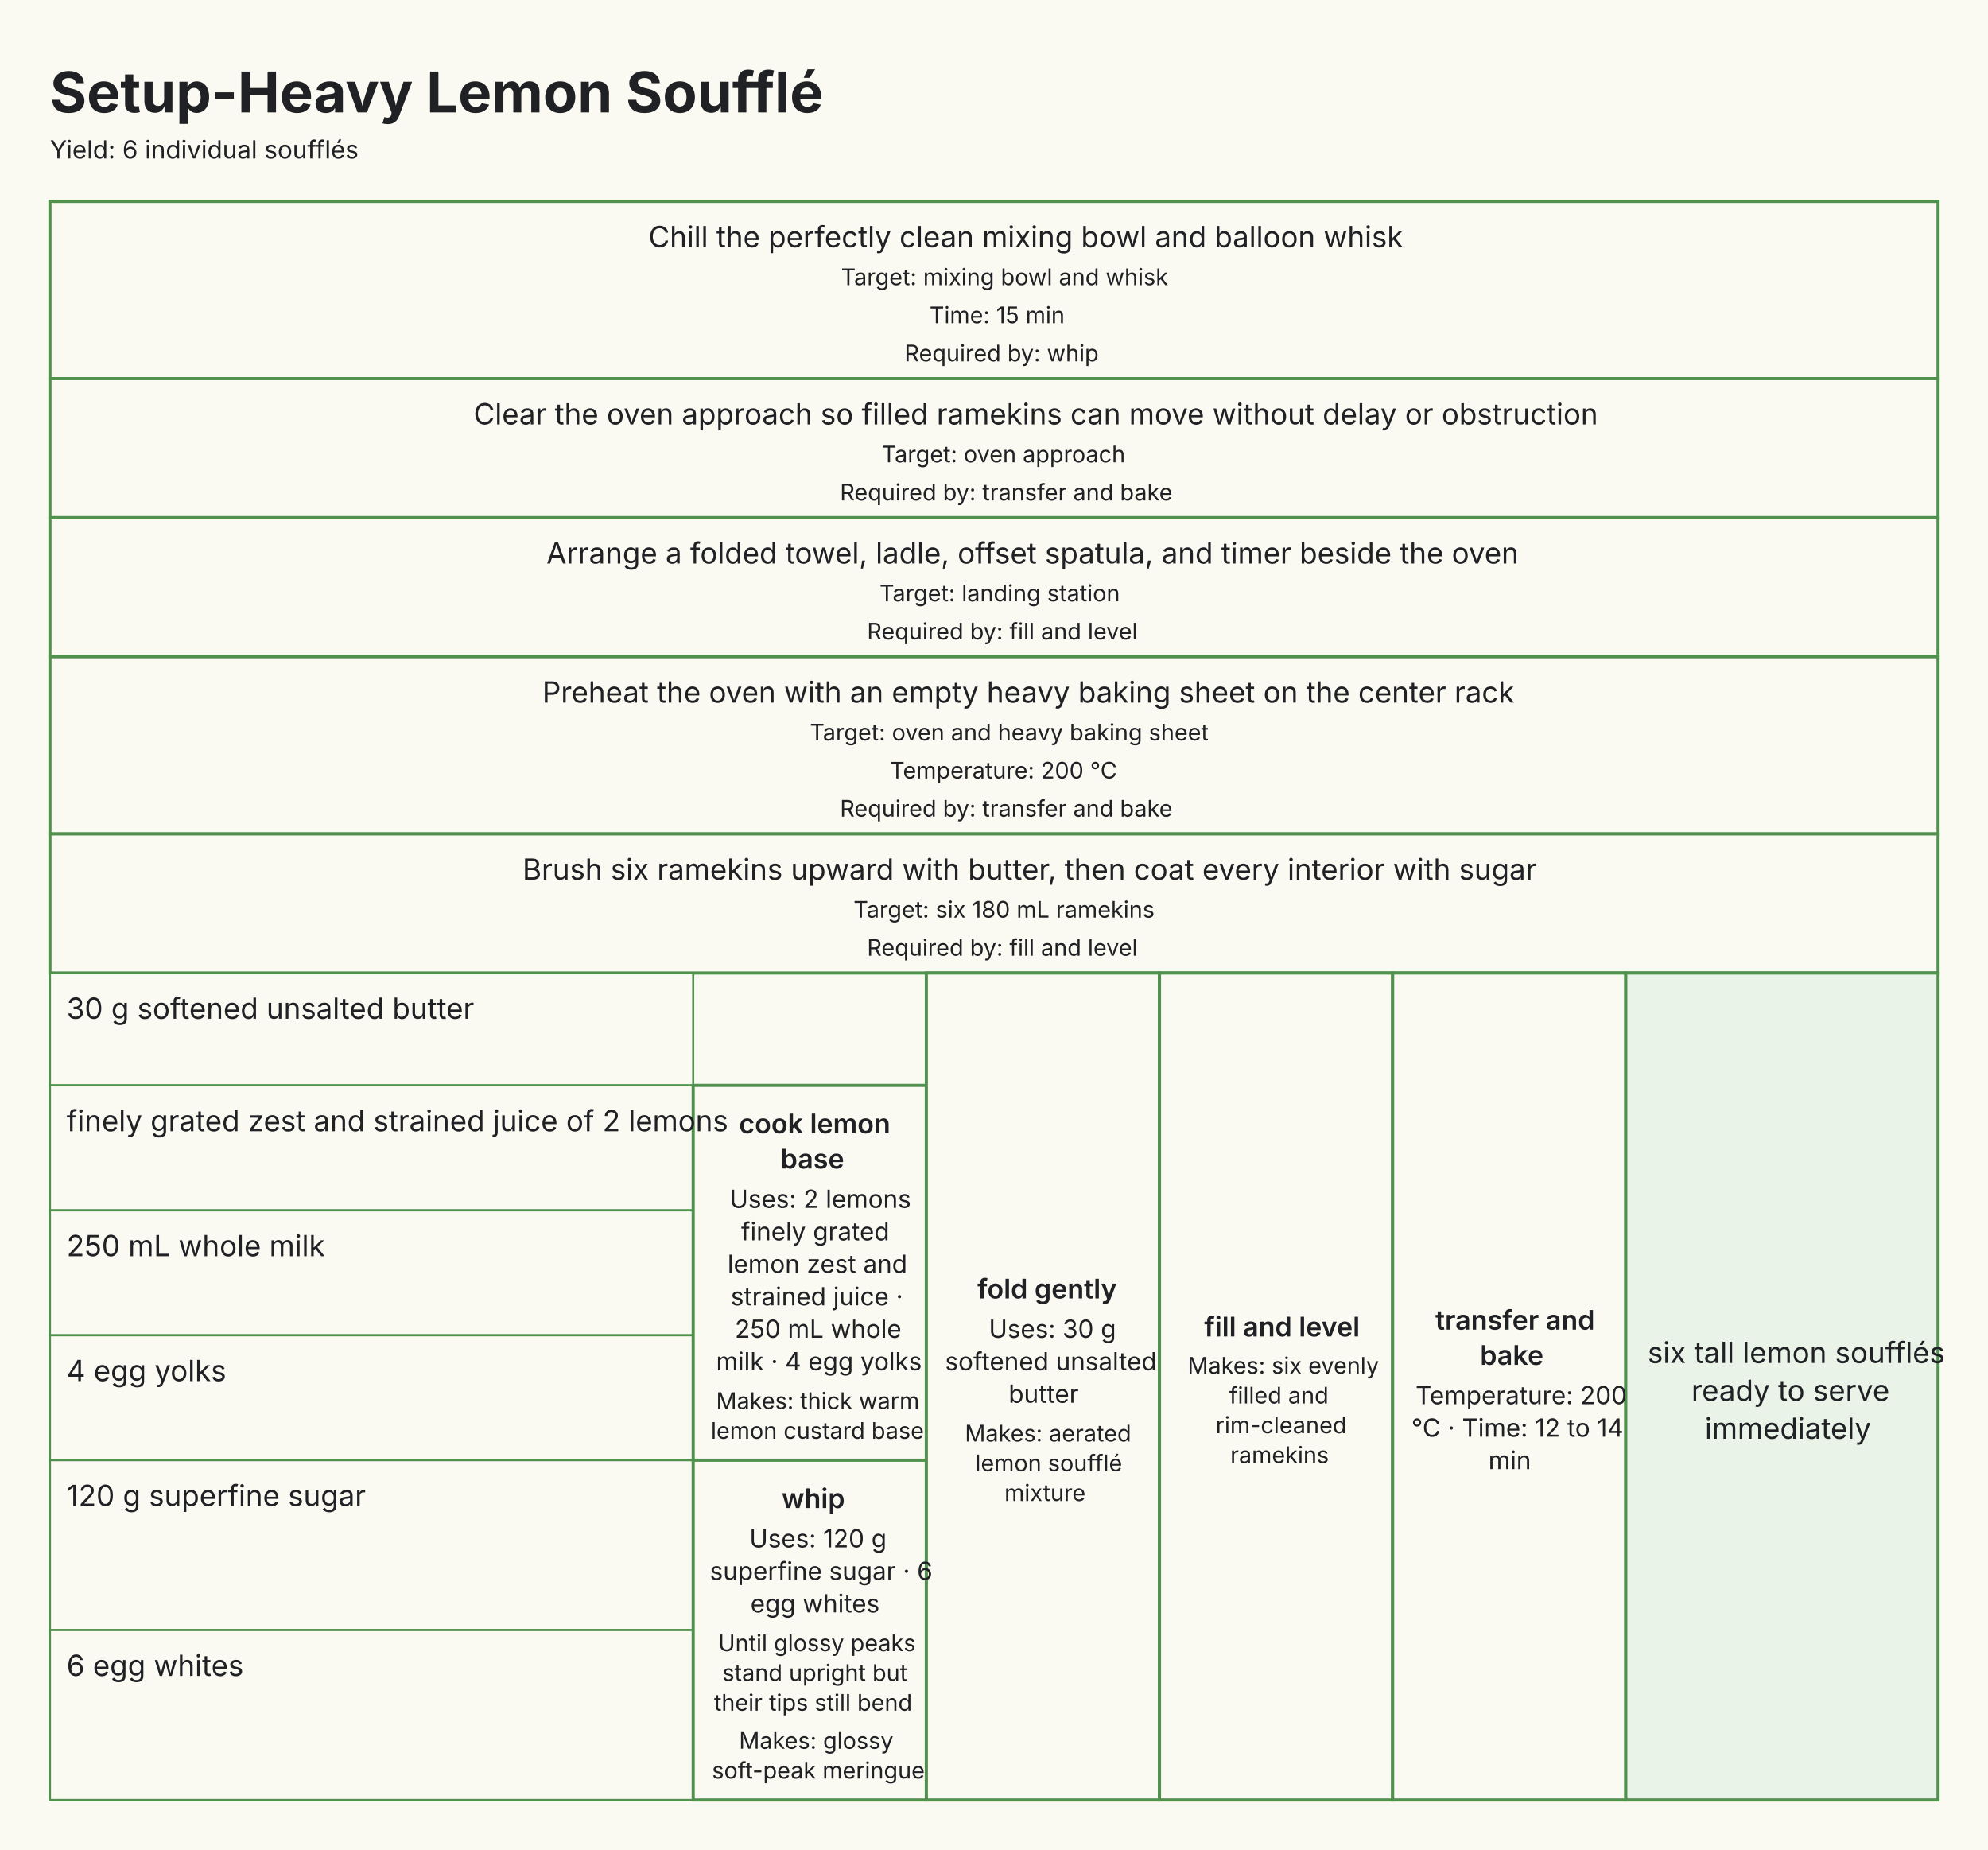
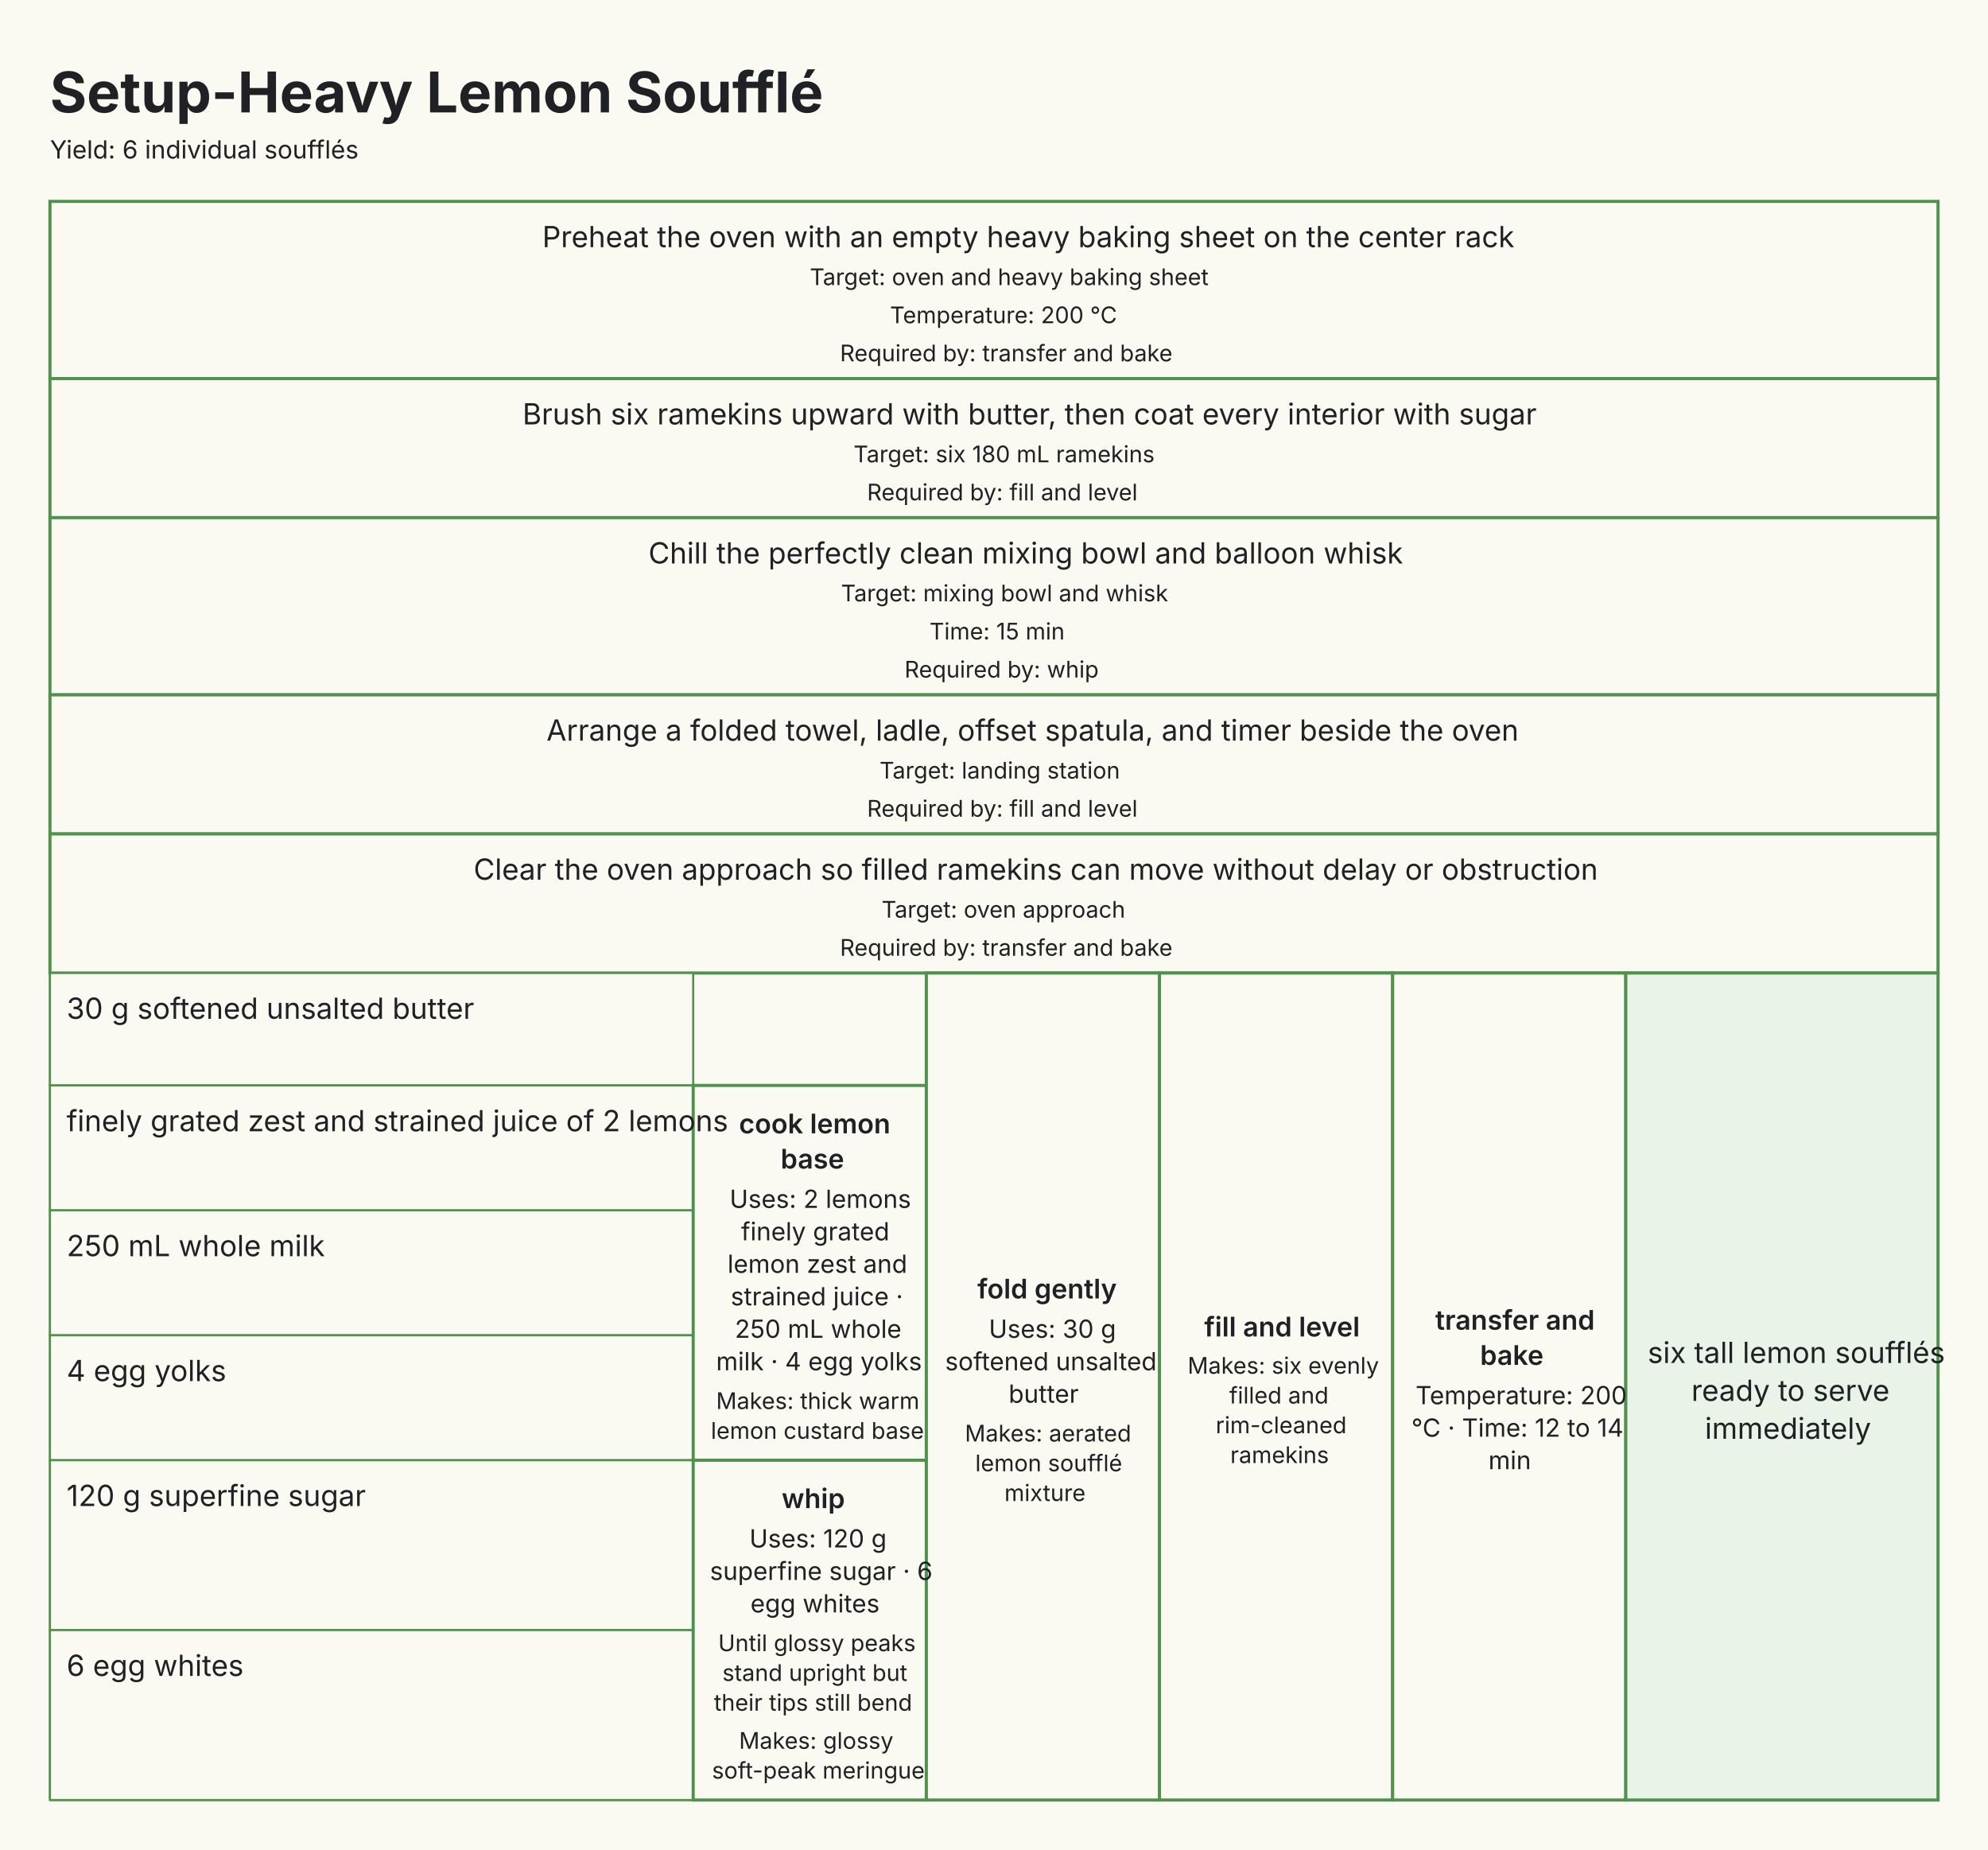
<svg xmlns="http://www.w3.org/2000/svg" width="955" height="888.526" viewBox="0 0 955 888.526" role="img" aria-labelledby="rf-46b5584fda68-title rf-46b5584fda68-description" data-recipeflow-layout="recipeflow.tabular-layout/v1" data-recipeflow-notation="compact-table">
  <style>text{font-family:Inter,"Segoe UI",Arial,"DejaVu Sans",sans-serif;fill:#202124}.guide{fill:none;stroke:#eee8df;stroke-width:1}.flow{fill:none;stroke:#5d5146;stroke-width:3;stroke-linecap:round;stroke-linejoin:round}.setup-dependency{fill:none;stroke:#b8aa99;stroke-width:1.5;stroke-dasharray:5 4}.op{fill:#f2eadf;stroke:#765f48;stroke-width:1.5}.setup{fill:#f7f4ef;stroke:#b8aa99;stroke-width:1}.material-label{fill:#fffdf9;stroke:#b8aa99;stroke-width:1}.final-output{fill:#e9f3e8;stroke:#4e7652;stroke-width:2}.grid-line{fill:none;stroke:#4f914d;stroke-width:1}.segment-link{fill:none;stroke:#36713a;stroke-width:1.5;stroke-dasharray:4 3}.grid-ingredient{fill:#fbfaf2;stroke:#4f914d;stroke-width:1}.grid-operation{fill:#fbfaf2;stroke:#4f914d;stroke-width:1.5}.grid-setup{fill:#fbfaf2;stroke:#4f914d;stroke-width:1.5}.grid-final{fill:#e9f3e8;stroke:#4f914d;stroke-width:1.5}.ingredient,.title{fill:none;stroke:none}@media print{.canvas{fill:#fff}.guide{stroke:#ddd}}</style>
  <rect class="canvas" x="0" y="0" width="955" height="888.526" fill="#fbfaf2" />
  <polyline id="path:table:grid:0" class="grid-line" points="24,467.326 931,467.326" vector-effect="non-scaling-stroke" data-kind="guide" />
  <polyline id="path:table:grid:1" class="grid-line" points="24,521.326 931,521.326" vector-effect="non-scaling-stroke" data-kind="guide" />
  <polyline id="path:table:grid:2" class="grid-line" points="24,581.326 931,581.326" vector-effect="non-scaling-stroke" data-kind="guide" />
  <polyline id="path:table:grid:3" class="grid-line" points="24,641.326 931,641.326" vector-effect="non-scaling-stroke" data-kind="guide" />
  <polyline id="path:table:grid:4" class="grid-line" points="24,701.326 931,701.326" vector-effect="non-scaling-stroke" data-kind="guide" />
  <polyline id="path:table:grid:5" class="grid-line" points="24,782.926 931,782.926" vector-effect="non-scaling-stroke" data-kind="guide" />
  <polyline id="path:table:grid:6" class="grid-line" points="24,864.526 931,864.526" vector-effect="non-scaling-stroke" data-kind="guide" />
  <polyline id="path:table:border:left" class="grid-line" points="24,467.326 24,864.526" vector-effect="non-scaling-stroke" data-kind="guide" />
  <polyline id="path:table:border:right" class="grid-line" points="931,467.326 931,864.526" vector-effect="non-scaling-stroke" data-kind="guide" />
  <rect id="box:table:title" class="title" x="24" y="24" width="907" height="54.726" rx="0" vector-effect="non-scaling-stroke" />
-   <rect id="box:table:setup:op:chill-bowl" class="grid-setup" x="24" y="96.726" width="907" height="85.1" rx="0" vector-effect="non-scaling-stroke" />
-   <rect id="box:table:setup:op:clear-door" class="grid-setup" x="24" y="181.826" width="907" height="66.8" rx="0" vector-effect="non-scaling-stroke" />
-   <rect id="box:table:setup:op:organize-station" class="grid-setup" x="24" y="248.626" width="907" height="66.8" rx="0" vector-effect="non-scaling-stroke" />
-   <rect id="box:table:setup:op:preheat" class="grid-setup" x="24" y="315.426" width="907" height="85.1" rx="0" vector-effect="non-scaling-stroke" />
-   <rect id="box:table:setup:op:prepare-ramekins" class="grid-setup" x="24" y="400.526" width="907" height="66.8" rx="0" vector-effect="non-scaling-stroke" />
+   <rect id="box:table:setup:op:preheat" class="grid-setup" x="24" y="96.726" width="907" height="85.1" rx="0" vector-effect="non-scaling-stroke" />
+   <rect id="box:table:setup:op:prepare-ramekins" class="grid-setup" x="24" y="181.826" width="907" height="66.8" rx="0" vector-effect="non-scaling-stroke" />
+   <rect id="box:table:setup:op:chill-bowl" class="grid-setup" x="24" y="248.626" width="907" height="85.1" rx="0" vector-effect="non-scaling-stroke" />
+   <rect id="box:table:setup:op:organize-station" class="grid-setup" x="24" y="333.726" width="907" height="66.8" rx="0" vector-effect="non-scaling-stroke" />
+   <rect id="box:table:setup:op:clear-door" class="grid-setup" x="24" y="400.526" width="907" height="66.8" rx="0" vector-effect="non-scaling-stroke" />
  <rect id="box:table:ingredient:butter" class="grid-ingredient" x="24" y="467.326" width="309" height="54" rx="0" vector-effect="non-scaling-stroke" />
  <rect id="box:table:ingredient:lemon" class="grid-ingredient" x="24" y="521.326" width="309" height="60" rx="0" vector-effect="non-scaling-stroke" />
  <rect id="box:table:ingredient:milk" class="grid-ingredient" x="24" y="581.326" width="309" height="60" rx="0" vector-effect="non-scaling-stroke" />
  <rect id="box:table:ingredient:yolks" class="grid-ingredient" x="24" y="641.326" width="309" height="60" rx="0" vector-effect="non-scaling-stroke" />
  <rect id="box:table:ingredient:sugar" class="grid-ingredient" x="24" y="701.326" width="309" height="81.6" rx="0" vector-effect="non-scaling-stroke" />
  <rect id="box:table:ingredient:whites" class="grid-ingredient" x="24" y="782.926" width="309" height="81.6" rx="0" vector-effect="non-scaling-stroke" />
  <rect id="box:table:operation:op:make-base:0" class="grid-operation" x="333" y="521.326" width="112" height="180" rx="0" vector-effect="non-scaling-stroke" />
  <rect id="box:table:operation:op:whip-whites:0" class="grid-operation" x="333" y="701.326" width="112" height="163.2" rx="0" vector-effect="non-scaling-stroke" />
  <rect id="box:table:operation:op:fold:0" class="grid-operation" x="445" y="467.326" width="112" height="397.2" rx="0" vector-effect="non-scaling-stroke" />
  <rect id="box:table:operation:op:portion:0" class="grid-operation" x="557" y="467.326" width="112" height="397.2" rx="0" vector-effect="non-scaling-stroke" />
  <rect id="box:table:operation:op:bake:0" class="grid-operation" x="669" y="467.326" width="112" height="397.2" rx="0" vector-effect="non-scaling-stroke" />
  <rect id="box:table:final:souffles:0" class="grid-final" x="781" y="467.326" width="150" height="397.2" rx="0" vector-effect="non-scaling-stroke" />
  <text id="text:table:title" data-role="title" font-size="27.02" font-weight="700" fill="#202124" xml:space="preserve" aria-label="Setup-Heavy Lemon Soufflé">
    <tspan x="24" dy="0" y="54">Setup-Heavy Lemon Soufflé</tspan>
  </text>
  <text id="text:table:yield" data-role="recipe-yield" font-size="12" font-weight="400" fill="#66615c" xml:space="preserve" aria-label="Yield: 6 individual soufflés">
    <tspan x="24" dy="0" y="76.126">Yield: 6 individual soufflés</tspan>
  </text>
+   <text id="text:table:setup:op:preheat:label" data-role="setup-label" font-size="14" font-weight="400" fill="#202124" xml:space="preserve" aria-label="Preheat the oven with an empty heavy baking sheet on the center rack">
+     <tspan x="260.5" dy="0" y="118.726">Preheat the oven with an empty heavy baking sheet on the center rack</tspan>
+   </text>
+   <text id="text:table:setup:op:preheat:target" data-role="setup-target" font-size="11" font-weight="400" fill="#66615c" xml:space="preserve" aria-label="Target: oven and heavy baking sheet">
+     <tspan x="389" dy="0" y="136.926">Target: oven and heavy baking sheet</tspan>
+   </text>
+   <text id="text:table:setup:op:preheat:detail" data-role="setup-detail" font-size="11" font-weight="400" fill="#66615c" xml:space="preserve" aria-label="Temperature: 200 °C">
+     <tspan x="427.5" dy="0" y="155.226">Temperature: 200 °C</tspan>
+   </text>
+   <text id="text:table:setup:op:preheat:required" data-role="setup-required-by" font-size="11" font-weight="400" fill="#66615c" xml:space="preserve" aria-label="Required by: transfer and bake">
+     <tspan x="403.5" dy="0" y="173.526">Required by: transfer and bake</tspan>
+   </text>
+   <text id="text:table:setup:op:prepare-ramekins:label" data-role="setup-label" font-size="14" font-weight="400" fill="#202124" xml:space="preserve" aria-label="Brush six ramekins upward with butter, then coat every interior with sugar">
+     <tspan x="251" dy="0" y="203.826">Brush six ramekins upward with butter, then coat every interior with sugar</tspan>
+   </text>
+   <text id="text:table:setup:op:prepare-ramekins:target" data-role="setup-target" font-size="11" font-weight="400" fill="#66615c" xml:space="preserve" aria-label="Target: six 180 mL ramekins">
+     <tspan x="410" dy="0" y="222.026">Target: six 180 mL ramekins</tspan>
+   </text>
+   <text id="text:table:setup:op:prepare-ramekins:required" data-role="setup-required-by" font-size="11" font-weight="400" fill="#66615c" xml:space="preserve" aria-label="Required by: fill and level">
+     <tspan x="416.5" dy="0" y="240.326">Required by: fill and level</tspan>
+   </text>
  <text id="text:table:setup:op:chill-bowl:label" data-role="setup-label" font-size="14" font-weight="400" fill="#202124" xml:space="preserve" aria-label="Chill the perfectly clean mixing bowl and balloon whisk">
-     <tspan x="311.5" dy="0" y="118.726">Chill the perfectly clean mixing bowl and balloon whisk</tspan>
+     <tspan x="311.5" dy="0" y="270.626">Chill the perfectly clean mixing bowl and balloon whisk</tspan>
  </text>
  <text id="text:table:setup:op:chill-bowl:target" data-role="setup-target" font-size="11" font-weight="400" fill="#66615c" xml:space="preserve" aria-label="Target: mixing bowl and whisk">
-     <tspan x="404" dy="0" y="136.926">Target: mixing bowl and whisk</tspan>
+     <tspan x="404" dy="0" y="288.826">Target: mixing bowl and whisk</tspan>
  </text>
  <text id="text:table:setup:op:chill-bowl:detail" data-role="setup-detail" font-size="11" font-weight="400" fill="#66615c" xml:space="preserve" aria-label="Time: 15 min">
-     <tspan x="446.5" dy="0" y="155.226">Time: 15 min</tspan>
+     <tspan x="446.5" dy="0" y="307.126">Time: 15 min</tspan>
  </text>
  <text id="text:table:setup:op:chill-bowl:required" data-role="setup-required-by" font-size="11" font-weight="400" fill="#66615c" xml:space="preserve" aria-label="Required by: whip">
-     <tspan x="434.5" dy="0" y="173.526">Required by: whip</tspan>
+     <tspan x="434.5" dy="0" y="325.426">Required by: whip</tspan>
+   </text>
+   <text id="text:table:setup:op:organize-station:label" data-role="setup-label" font-size="14" font-weight="400" fill="#202124" xml:space="preserve" aria-label="Arrange a folded towel, ladle, offset spatula, and timer beside the oven">
+     <tspan x="262.5" dy="0" y="355.726">Arrange a folded towel, ladle, offset spatula, and timer beside the oven</tspan>
+   </text>
+   <text id="text:table:setup:op:organize-station:target" data-role="setup-target" font-size="11" font-weight="400" fill="#66615c" xml:space="preserve" aria-label="Target: landing station">
+     <tspan x="422.5" dy="0" y="373.926">Target: landing station</tspan>
+   </text>
+   <text id="text:table:setup:op:organize-station:required" data-role="setup-required-by" font-size="11" font-weight="400" fill="#66615c" xml:space="preserve" aria-label="Required by: fill and level">
+     <tspan x="416.5" dy="0" y="392.226">Required by: fill and level</tspan>
  </text>
  <text id="text:table:setup:op:clear-door:label" data-role="setup-label" font-size="14" font-weight="400" fill="#202124" xml:space="preserve" aria-label="Clear the oven approach so filled ramekins can move without delay or obstruction">
-     <tspan x="227.5" dy="0" y="203.826">Clear the oven approach so filled ramekins can move without delay or obstruction</tspan>
+     <tspan x="227.5" dy="0" y="422.526">Clear the oven approach so filled ramekins can move without delay or obstruction</tspan>
  </text>
  <text id="text:table:setup:op:clear-door:target" data-role="setup-target" font-size="11" font-weight="400" fill="#66615c" xml:space="preserve" aria-label="Target: oven approach">
-     <tspan x="423.5" dy="0" y="222.026">Target: oven approach</tspan>
+     <tspan x="423.5" dy="0" y="440.726">Target: oven approach</tspan>
  </text>
  <text id="text:table:setup:op:clear-door:required" data-role="setup-required-by" font-size="11" font-weight="400" fill="#66615c" xml:space="preserve" aria-label="Required by: transfer and bake">
-     <tspan x="403.5" dy="0" y="240.326">Required by: transfer and bake</tspan>
-   </text>
-   <text id="text:table:setup:op:organize-station:label" data-role="setup-label" font-size="14" font-weight="400" fill="#202124" xml:space="preserve" aria-label="Arrange a folded towel, ladle, offset spatula, and timer beside the oven">
-     <tspan x="262.5" dy="0" y="270.626">Arrange a folded towel, ladle, offset spatula, and timer beside the oven</tspan>
-   </text>
-   <text id="text:table:setup:op:organize-station:target" data-role="setup-target" font-size="11" font-weight="400" fill="#66615c" xml:space="preserve" aria-label="Target: landing station">
-     <tspan x="422.5" dy="0" y="288.826">Target: landing station</tspan>
-   </text>
-   <text id="text:table:setup:op:organize-station:required" data-role="setup-required-by" font-size="11" font-weight="400" fill="#66615c" xml:space="preserve" aria-label="Required by: fill and level">
-     <tspan x="416.5" dy="0" y="307.126">Required by: fill and level</tspan>
-   </text>
-   <text id="text:table:setup:op:preheat:label" data-role="setup-label" font-size="14" font-weight="400" fill="#202124" xml:space="preserve" aria-label="Preheat the oven with an empty heavy baking sheet on the center rack">
-     <tspan x="260.5" dy="0" y="337.426">Preheat the oven with an empty heavy baking sheet on the center rack</tspan>
-   </text>
-   <text id="text:table:setup:op:preheat:target" data-role="setup-target" font-size="11" font-weight="400" fill="#66615c" xml:space="preserve" aria-label="Target: oven and heavy baking sheet">
-     <tspan x="389" dy="0" y="355.626">Target: oven and heavy baking sheet</tspan>
-   </text>
-   <text id="text:table:setup:op:preheat:detail" data-role="setup-detail" font-size="11" font-weight="400" fill="#66615c" xml:space="preserve" aria-label="Temperature: 200 °C">
-     <tspan x="427.5" dy="0" y="373.926">Temperature: 200 °C</tspan>
-   </text>
-   <text id="text:table:setup:op:preheat:required" data-role="setup-required-by" font-size="11" font-weight="400" fill="#66615c" xml:space="preserve" aria-label="Required by: transfer and bake">
-     <tspan x="403.5" dy="0" y="392.226">Required by: transfer and bake</tspan>
-   </text>
-   <text id="text:table:setup:op:prepare-ramekins:label" data-role="setup-label" font-size="14" font-weight="400" fill="#202124" xml:space="preserve" aria-label="Brush six ramekins upward with butter, then coat every interior with sugar">
-     <tspan x="251" dy="0" y="422.526">Brush six ramekins upward with butter, then coat every interior with sugar</tspan>
-   </text>
-   <text id="text:table:setup:op:prepare-ramekins:target" data-role="setup-target" font-size="11" font-weight="400" fill="#66615c" xml:space="preserve" aria-label="Target: six 180 mL ramekins">
-     <tspan x="410" dy="0" y="440.726">Target: six 180 mL ramekins</tspan>
-   </text>
-   <text id="text:table:setup:op:prepare-ramekins:required" data-role="setup-required-by" font-size="11" font-weight="400" fill="#66615c" xml:space="preserve" aria-label="Required by: fill and level">
-     <tspan x="416.5" dy="0" y="459.026">Required by: fill and level</tspan>
+     <tspan x="403.5" dy="0" y="459.026">Required by: transfer and bake</tspan>
  </text>
  <text id="text:table:ingredient:butter:primary" data-role="ingredient-source" font-size="14" font-weight="400" fill="#202124" xml:space="preserve" aria-label="30 g softened unsalted butter">
    <tspan x="32" dy="0" y="489.326">30 g softened unsalted butter</tspan>
  </text>
  <text id="text:table:ingredient:lemon:primary" data-role="ingredient-source" font-size="14" font-weight="400" fill="#202124" xml:space="preserve" aria-label="finely grated zest and strained juice of 2 lemons">
    <tspan x="32" dy="0" y="543.326">finely grated zest and strained juice of 2 lemons</tspan>
  </text>
  <text id="text:table:ingredient:milk:primary" data-role="ingredient-source" font-size="14" font-weight="400" fill="#202124" xml:space="preserve" aria-label="250 mL whole milk">
    <tspan x="32" dy="0" y="603.326">250 mL whole milk</tspan>
  </text>
  <text id="text:table:ingredient:yolks:primary" data-role="ingredient-source" font-size="14" font-weight="400" fill="#202124" xml:space="preserve" aria-label="4 egg yolks">
    <tspan x="32" dy="0" y="663.326">4 egg yolks</tspan>
  </text>
  <text id="text:table:ingredient:sugar:primary" data-role="ingredient-source" font-size="14" font-weight="400" fill="#202124" xml:space="preserve" aria-label="120 g superfine sugar">
    <tspan x="32" dy="0" y="723.326">120 g superfine sugar</tspan>
  </text>
  <text id="text:table:ingredient:whites:primary" data-role="ingredient-source" font-size="14" font-weight="400" fill="#202124" xml:space="preserve" aria-label="6 egg whites">
    <tspan x="32" dy="0" y="804.926">6 egg whites</tspan>
  </text>
  <text id="text:table:operation:op:make-base:action" data-role="operation-action" font-size="13" font-weight="600" fill="#202124" xml:space="preserve" aria-label="cook lemon base">
    <tspan x="355" dy="0" y="544.326">cook lemon</tspan>
    <tspan x="375" dy="0" y="561.226">base</tspan>
  </text>
  <text id="text:table:operation:op:make-base:uses" data-role="operation-input-quantity" font-size="12" font-weight="400" fill="#66615c" xml:space="preserve" aria-label="Uses: 2 lemons finely grated lemon zest and strained juice · 250 mL whole milk · 4 egg yolks">
    <tspan x="350.5" dy="0" y="580.126">Uses: 2 lemons</tspan>
    <tspan x="356" dy="0" y="595.726">finely grated</tspan>
    <tspan x="349.5" dy="0" y="611.326">lemon zest and</tspan>
    <tspan x="351" dy="0" y="626.926">strained juice ·</tspan>
    <tspan x="353" dy="0" y="642.526">250 mL whole</tspan>
    <tspan x="344" dy="0" y="658.126">milk · 4 egg yolks</tspan>
  </text>
  <text id="text:table:operation:op:make-base:outputs" data-role="material-label" font-size="11" font-weight="400" fill="#66615c" xml:space="preserve" aria-label="Makes: thick warm lemon custard base">
    <tspan x="344" dy="0" y="676.726">Makes: thick warm</tspan>
    <tspan x="341.5" dy="0" y="691.026">lemon custard base</tspan>
  </text>
  <text id="text:table:operation:op:whip-whites:action" data-role="operation-action" font-size="13" font-weight="600" fill="#202124" xml:space="preserve" aria-label="whip">
    <tspan x="375.5" dy="0" y="724.326">whip</tspan>
  </text>
  <text id="text:table:operation:op:whip-whites:uses" data-role="operation-input-quantity" font-size="12" font-weight="400" fill="#66615c" xml:space="preserve" aria-label="Uses: 120 g superfine sugar · 6 egg whites">
    <tspan x="360" dy="0" y="743.226">Uses: 120 g</tspan>
    <tspan x="341" dy="0" y="758.826">superfine sugar · 6</tspan>
    <tspan x="360.5" dy="0" y="774.426">egg whites</tspan>
  </text>
  <text id="text:table:operation:op:whip-whites:until" data-role="operation-until" font-size="11" font-weight="400" fill="#66615c" xml:space="preserve" aria-label="Until glossy peaks stand upright but their tips still bend">
    <tspan x="345" dy="0" y="793.026">Until glossy peaks</tspan>
    <tspan x="347" dy="0" y="807.326">stand upright but</tspan>
    <tspan x="343" dy="0" y="821.626">their tips still bend</tspan>
  </text>
  <text id="text:table:operation:op:whip-whites:outputs" data-role="material-label" font-size="11" font-weight="400" fill="#66615c" xml:space="preserve" aria-label="Makes: glossy soft-peak meringue">
    <tspan x="355" dy="0" y="839.926">Makes: glossy</tspan>
    <tspan x="342" dy="0" y="854.226">soft-peak meringue</tspan>
  </text>
  <text id="text:table:operation:op:fold:action" data-role="operation-action" font-size="13" font-weight="600" fill="#202124" xml:space="preserve" aria-label="fold gently">
    <tspan x="469.5" dy="0" y="623.626">fold gently</tspan>
  </text>
  <text id="text:table:operation:op:fold:uses" data-role="operation-input-quantity" font-size="12" font-weight="400" fill="#66615c" xml:space="preserve" aria-label="Uses: 30 g softened unsalted butter">
    <tspan x="475" dy="0" y="642.526">Uses: 30 g</tspan>
    <tspan x="454" dy="0" y="658.126">softened unsalted</tspan>
    <tspan x="484.5" dy="0" y="673.726">butter</tspan>
  </text>
  <text id="text:table:operation:op:fold:outputs" data-role="material-label" font-size="11" font-weight="400" fill="#66615c" xml:space="preserve" aria-label="Makes: aerated lemon soufflé mixture">
    <tspan x="463.5" dy="0" y="692.326">Makes: aerated</tspan>
    <tspan x="468.5" dy="0" y="706.626">lemon soufflé</tspan>
    <tspan x="482.5" dy="0" y="720.926">mixture</tspan>
  </text>
  <text id="text:table:operation:op:portion:action" data-role="operation-action" font-size="13" font-weight="600" fill="#202124" xml:space="preserve" aria-label="fill and level">
    <tspan x="578.5" dy="0" y="641.876">fill and level</tspan>
  </text>
  <text id="text:table:operation:op:portion:outputs" data-role="material-label" font-size="11" font-weight="400" fill="#66615c" xml:space="preserve" aria-label="Makes: six evenly filled and rim-cleaned ramekins">
    <tspan x="570.5" dy="0" y="659.776">Makes: six evenly</tspan>
    <tspan x="590.5" dy="0" y="674.076">filled and</tspan>
    <tspan x="584" dy="0" y="688.376">rim-cleaned</tspan>
    <tspan x="591" dy="0" y="702.676">ramekins</tspan>
  </text>
  <text id="text:table:operation:op:bake:action" data-role="operation-action" font-size="13" font-weight="600" fill="#202124" xml:space="preserve" aria-label="transfer and bake">
    <tspan x="689.5" dy="0" y="638.626">transfer and</tspan>
    <tspan x="711" dy="0" y="655.526">bake</tspan>
  </text>
  <text id="text:table:operation:op:bake:detail" data-role="operation-detail" font-size="12" font-weight="400" fill="#66615c" xml:space="preserve" aria-label="Temperature: 200 °C · Time: 12 to 14 min">
    <tspan x="680" dy="0" y="674.426">Temperature: 200</tspan>
    <tspan x="678" dy="0" y="690.026">°C · Time: 12 to 14</tspan>
    <tspan x="715" dy="0" y="705.626">min</tspan>
  </text>
  <text id="text:table:final:souffles:label" data-role="final-label" font-size="14" font-weight="400" fill="#202124" xml:space="preserve" aria-label="six tall lemon soufflés ready to serve immediately">
    <tspan x="791.5" dy="0" y="654.626">six tall lemon soufflés</tspan>
    <tspan x="812.5" dy="0" y="672.826">ready to serve</tspan>
    <tspan x="819" dy="0" y="691.026">immediately</tspan>
  </text>
</svg>
